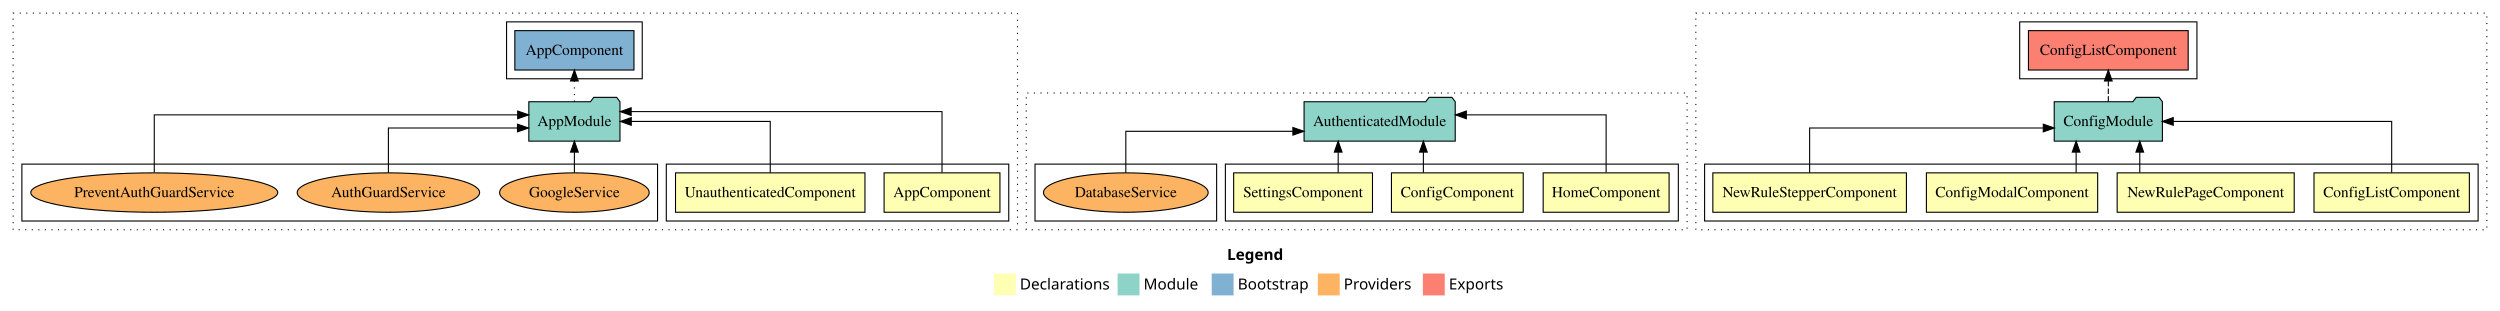
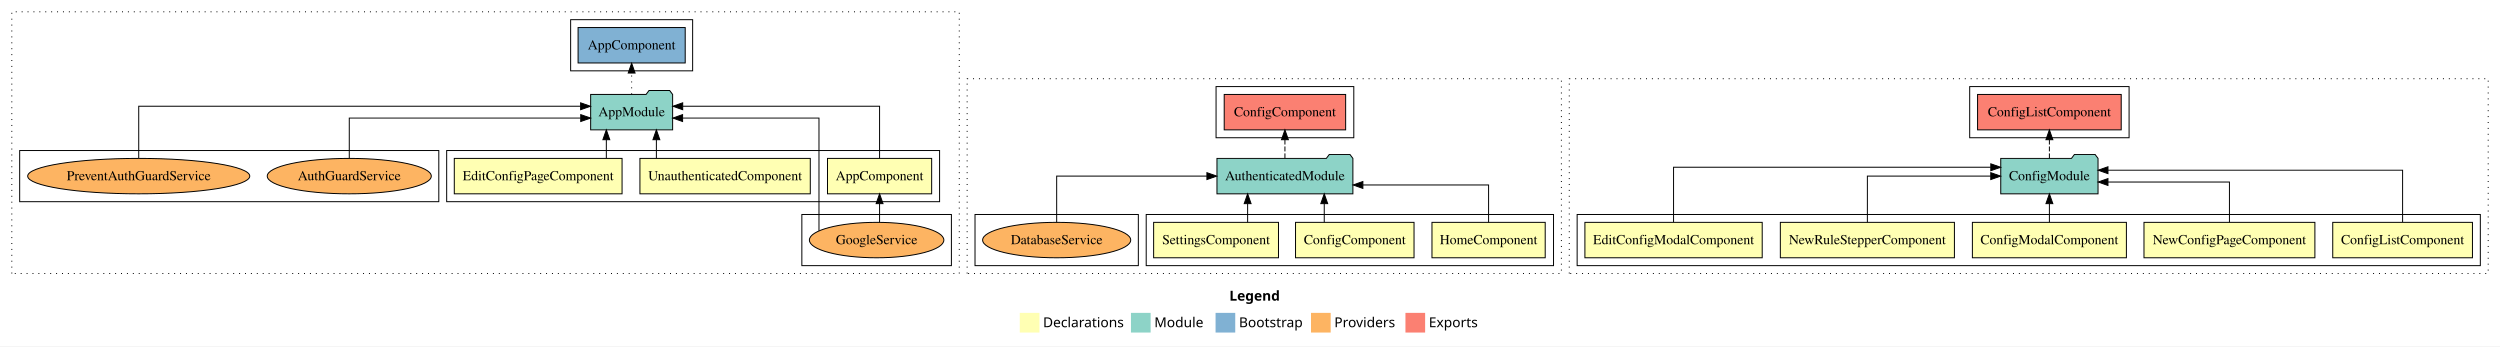
- <svg xmlns="http://www.w3.org/2000/svg" width="2285pt" height="284pt" viewBox="0.00 0.00 2285.00 284.00">
-   <g id="graph0" class="graph" transform="scale(1 1) rotate(0) translate(4 280)">
-     <polygon fill="#ffffff" stroke="transparent" points="-4,4 -4,-280 2281,-280 2281,4 -4,4" />
-     <text text-anchor="start" x="1117.509" y="-42.4" font-family="sans-serif" font-weight="bold" font-size="14.00" fill="#000000">Legend</text>
-     <polygon fill="#ffffb3" stroke="transparent" points="904.5,-10 904.5,-30 924.5,-30 924.5,-10 904.5,-10" />
-     <text text-anchor="start" x="928.129" y="-15.4" font-family="sans-serif" font-size="14.00" fill="#000000">  Declarations</text>
-     <polygon fill="#8dd3c7" stroke="transparent" points="1017.5,-10 1017.5,-30 1037.5,-30 1037.5,-10 1017.5,-10" />
-     <text text-anchor="start" x="1041.225" y="-15.4" font-family="sans-serif" font-size="14.00" fill="#000000">  Module</text>
-     <polygon fill="#80b1d3" stroke="transparent" points="1103.5,-10 1103.5,-30 1123.5,-30 1123.5,-10 1103.5,-10" />
-     <text text-anchor="start" x="1127.281" y="-15.4" font-family="sans-serif" font-size="14.00" fill="#000000">  Bootstrap</text>
-     <polygon fill="#fdb462" stroke="transparent" points="1200.5,-10 1200.5,-30 1220.5,-30 1220.5,-10 1200.5,-10" />
-     <text text-anchor="start" x="1224.173" y="-15.4" font-family="sans-serif" font-size="14.00" fill="#000000">  Providers</text>
-     <polygon fill="#fb8072" stroke="transparent" points="1296.5,-10 1296.5,-30 1316.5,-30 1316.5,-10 1296.5,-10" />
-     <text text-anchor="start" x="1320.226" y="-15.4" font-family="sans-serif" font-size="14.00" fill="#000000">  Exports</text>
+ <svg xmlns="http://www.w3.org/2000/svg" width="2541pt" height="352pt" viewBox="0.00 0.00 2541.00 352.00">
+   <g id="graph0" class="graph" transform="scale(1 1) rotate(0) translate(4 348)">
+     <polygon fill="#ffffff" stroke="transparent" points="-4,4 -4,-348 2537,-348 2537,4 -4,4" />
+     <text text-anchor="start" x="1245.509" y="-42.4" font-family="sans-serif" font-weight="bold" font-size="14.00" fill="#000000">Legend</text>
+     <polygon fill="#ffffb3" stroke="transparent" points="1032.5,-10 1032.5,-30 1052.5,-30 1052.5,-10 1032.5,-10" />
+     <text text-anchor="start" x="1056.129" y="-15.4" font-family="sans-serif" font-size="14.00" fill="#000000">  Declarations</text>
+     <polygon fill="#8dd3c7" stroke="transparent" points="1145.5,-10 1145.5,-30 1165.5,-30 1165.5,-10 1145.5,-10" />
+     <text text-anchor="start" x="1169.225" y="-15.4" font-family="sans-serif" font-size="14.00" fill="#000000">  Module</text>
+     <polygon fill="#80b1d3" stroke="transparent" points="1231.5,-10 1231.5,-30 1251.5,-30 1251.5,-10 1231.5,-10" />
+     <text text-anchor="start" x="1255.281" y="-15.4" font-family="sans-serif" font-size="14.00" fill="#000000">  Bootstrap</text>
+     <polygon fill="#fdb462" stroke="transparent" points="1328.5,-10 1328.5,-30 1348.5,-30 1348.5,-10 1328.5,-10" />
+     <text text-anchor="start" x="1352.173" y="-15.4" font-family="sans-serif" font-size="14.00" fill="#000000">  Providers</text>
+     <polygon fill="#fb8072" stroke="transparent" points="1424.5,-10 1424.5,-30 1444.5,-30 1444.5,-10 1424.5,-10" />
+     <text text-anchor="start" x="1448.226" y="-15.4" font-family="sans-serif" font-size="14.00" fill="#000000">  Exports</text>
    <g id="clust1" class="cluster">
-       <polygon fill="none" stroke="#000000" stroke-dasharray="1,5" points="8,-70 8,-268 926,-268 926,-70 8,-70" />
+       <polygon fill="none" stroke="#000000" stroke-dasharray="1,5" points="8,-70 8,-336 971,-336 971,-70 8,-70" />
    </g>
    <g id="clust2" class="cluster">
-       <polygon fill="none" stroke="#000000" points="605,-78 605,-130 918,-130 918,-78 605,-78" />
-     </g>
-     <g id="clust7" class="cluster">
-       <polygon fill="none" stroke="#000000" points="459,-208 459,-260 583,-260 583,-208 459,-208" />
+       <polygon fill="none" stroke="#000000" points="450,-143 450,-195 951,-195 951,-143 450,-143" />
+     </g>
+     <g id="clust3" class="cluster">
+       <polygon fill="none" stroke="#000000" points="811,-78 811,-130 963,-130 963,-78 811,-78" />
    </g>
    <g id="clust8" class="cluster">
-       <polygon fill="none" stroke="#000000" points="16,-78 16,-130 597,-130 597,-78 16,-78" />
+       <polygon fill="none" stroke="#000000" points="576,-276 576,-328 700,-328 700,-276 576,-276" />
    </g>
    <g id="clust9" class="cluster">
-       <polygon fill="none" stroke="#000000" stroke-dasharray="1,5" points="934,-70 934,-195 1538,-195 1538,-70 934,-70" />
+       <polygon fill="none" stroke="#000000" points="16,-143 16,-195 442,-195 442,-143 16,-143" />
    </g>
    <g id="clust10" class="cluster">
-       <polygon fill="none" stroke="#000000" points="1116,-78 1116,-130 1530,-130 1530,-78 1116,-78" />
-     </g>
-     <g id="clust17" class="cluster">
-       <polygon fill="none" stroke="#000000" points="942,-78 942,-130 1108,-130 1108,-78 942,-78" />
+       <polygon fill="none" stroke="#000000" stroke-dasharray="1,5" points="979,-70 979,-268 1583,-268 1583,-70 979,-70" />
+     </g>
+     <g id="clust11" class="cluster">
+       <polygon fill="none" stroke="#000000" points="1161,-78 1161,-130 1575,-130 1575,-78 1161,-78" />
+     </g>
+     <g id="clust16" class="cluster">
+       <polygon fill="none" stroke="#000000" points="1232,-208 1232,-260 1372,-260 1372,-208 1232,-208" />
    </g>
    <g id="clust18" class="cluster">
-       <polygon fill="none" stroke="#000000" stroke-dasharray="1,5" points="1546,-70 1546,-268 2269,-268 2269,-70 1546,-70" />
+       <polygon fill="none" stroke="#000000" points="987,-78 987,-130 1153,-130 1153,-78 987,-78" />
    </g>
    <g id="clust19" class="cluster">
-       <polygon fill="none" stroke="#000000" points="1554,-78 1554,-130 2261,-130 2261,-78 1554,-78" />
-     </g>
-     <g id="clust25" class="cluster">
-       <polygon fill="none" stroke="#000000" points="1842,-208 1842,-260 2004,-260 2004,-208 1842,-208" />
+       <polygon fill="none" stroke="#000000" stroke-dasharray="1,5" points="1591,-70 1591,-268 2525,-268 2525,-70 1591,-70" />
+     </g>
+     <g id="clust20" class="cluster">
+       <polygon fill="none" stroke="#000000" points="1599,-78 1599,-130 2517,-130 2517,-78 1599,-78" />
+     </g>
+     <g id="clust27" class="cluster">
+       <polygon fill="none" stroke="#000000" points="1998,-208 1998,-260 2160,-260 2160,-208 1998,-208" />
    </g>
    <g id="node1" class="node">
-       <polygon fill="#ffffb3" stroke="#000000" points="909.94,-122 804.06,-122 804.06,-86 909.94,-86 909.94,-122" />
-       <text text-anchor="middle" x="857" y="-99.8" font-family="Times,serif" font-size="14.00" fill="#000000">AppComponent</text>
+       <polygon fill="#ffffb3" stroke="#000000" points="942.94,-187 837.06,-187 837.06,-151 942.94,-151 942.94,-187" />
+       <text text-anchor="middle" x="890" y="-164.8" font-family="Times,serif" font-size="14.00" fill="#000000">AppComponent</text>
+     </g>
+     <g id="node4" class="node">
+       <polygon fill="#8dd3c7" stroke="#000000" points="679.657,-252 676.657,-256 655.657,-256 652.657,-252 596.343,-252 596.343,-216 679.657,-216 679.657,-252" />
+       <text text-anchor="middle" x="638" y="-229.8" font-family="Times,serif" font-size="14.00" fill="#000000">AppModule</text>
+     </g>
+     <g id="edge1" class="edge">
+       <path fill="none" stroke="#000000" d="M890,-187.284C890,-208.321 890,-240 890,-240 890,-240 689.896,-240 689.896,-240" />
+       <polygon fill="#000000" stroke="#000000" points="689.896,-236.5 679.896,-240 689.895,-243.5 689.896,-236.5" />
+     </g>
+     <g id="node2" class="node">
+       <polygon fill="#ffffb3" stroke="#000000" points="819.574,-187 646.426,-187 646.426,-151 819.574,-151 819.574,-187" />
+       <text text-anchor="middle" x="733" y="-164.8" font-family="Times,serif" font-size="14.00" fill="#000000">UnauthenticatedComponent</text>
+     </g>
+     <g id="edge3" class="edge">
+       <path fill="none" stroke="#000000" d="M663.145,-187.106C663.145,-187.106 663.145,-205.991 663.145,-205.991" />
+       <polygon fill="#000000" stroke="#000000" points="659.646,-205.991 663.145,-215.991 666.646,-205.991 659.646,-205.991" />
    </g>
    <g id="node3" class="node">
-       <polygon fill="#8dd3c7" stroke="#000000" points="562.657,-187 559.657,-191 538.657,-191 535.657,-187 479.343,-187 479.343,-151 562.657,-151 562.657,-187" />
-       <text text-anchor="middle" x="521" y="-164.8" font-family="Times,serif" font-size="14.00" fill="#000000">AppModule</text>
-     </g>
-     <g id="edge1" class="edge">
-       <path fill="none" stroke="#000000" d="M857,-122.292C857,-144.206 857,-178 857,-178 857,-178 572.875,-178 572.875,-178" />
-       <polygon fill="#000000" stroke="#000000" points="572.875,-174.5 562.875,-178 572.875,-181.5 572.875,-174.5" />
-     </g>
-     <g id="node2" class="node">
-       <polygon fill="#ffffb3" stroke="#000000" points="786.574,-122 613.426,-122 613.426,-86 786.574,-86 786.574,-122" />
-       <text text-anchor="middle" x="700" y="-99.8" font-family="Times,serif" font-size="14.00" fill="#000000">UnauthenticatedComponent</text>
+       <polygon fill="#ffffb3" stroke="#000000" points="628.266,-187 457.734,-187 457.734,-151 628.266,-151 628.266,-187" />
+       <text text-anchor="middle" x="543" y="-164.8" font-family="Times,serif" font-size="14.00" fill="#000000">EditConfigPageComponent</text>
+     </g>
+     <g id="edge4" class="edge">
+       <path fill="none" stroke="#000000" d="M612.277,-187.106C612.277,-187.106 612.277,-205.991 612.277,-205.991" />
+       <polygon fill="#000000" stroke="#000000" points="608.777,-205.991 612.277,-215.991 615.777,-205.991 608.777,-205.991" />
+     </g>
+     <g id="node6" class="node">
+       <polygon fill="#80b1d3" stroke="#000000" points="692.439,-320 583.561,-320 583.561,-284 692.439,-284 692.439,-320" />
+       <text text-anchor="middle" x="638" y="-297.8" font-family="Times,serif" font-size="14.00" fill="#000000">AppComponent </text>
+     </g>
+     <g id="edge5" class="edge">
+       <path fill="none" stroke="#000000" stroke-dasharray="1,5" d="M638,-252.223C638,-252.223 638,-273.727 638,-273.727" />
+       <polygon fill="#000000" stroke="#000000" points="634.5,-273.727 638,-283.727 641.5,-273.727 634.5,-273.727" />
+     </g>
+     <g id="node5" class="node">
+       <ellipse fill="#fdb462" stroke="#000000" cx="887" cy="-104" rx="68.338" ry="18" />
+       <text text-anchor="middle" x="887" y="-99.8" font-family="Times,serif" font-size="14.00" fill="#000000">GoogleService</text>
    </g>
    <g id="edge2" class="edge">
-       <path fill="none" stroke="#000000" d="M700,-122.106C700,-141.339 700,-169 700,-169 700,-169 572.967,-169 572.967,-169" />
-       <polygon fill="#000000" stroke="#000000" points="572.968,-165.5 562.967,-169 572.967,-172.5 572.968,-165.5" />
-     </g>
-     <g id="node4" class="node">
-       <polygon fill="#80b1d3" stroke="#000000" points="575.439,-252 466.561,-252 466.561,-216 575.439,-216 575.439,-252" />
-       <text text-anchor="middle" x="521" y="-229.8" font-family="Times,serif" font-size="14.00" fill="#000000">AppComponent </text>
-     </g>
-     <g id="edge3" class="edge">
-       <path fill="none" stroke="#000000" stroke-dasharray="1,5" d="M521,-187.106C521,-187.106 521,-205.991 521,-205.991" />
-       <polygon fill="#000000" stroke="#000000" points="517.5,-205.991 521,-215.991 524.5,-205.991 517.5,-205.991" />
-     </g>
-     <g id="node5" class="node">
-       <ellipse fill="#fdb462" stroke="#000000" cx="521" cy="-104" rx="68.338" ry="18" />
-       <text text-anchor="middle" x="521" y="-99.8" font-family="Times,serif" font-size="14.00" fill="#000000">GoogleService</text>
-     </g>
-     <g id="edge4" class="edge">
-       <path fill="none" stroke="#000000" d="M521,-122.106C521,-122.106 521,-140.991 521,-140.991" />
-       <polygon fill="#000000" stroke="#000000" points="517.5,-140.991 521,-150.991 524.5,-140.991 517.5,-140.991" />
-     </g>
-     <g id="node6" class="node">
-       <ellipse fill="#fdb462" stroke="#000000" cx="351" cy="-104" rx="83.367" ry="18" />
-       <text text-anchor="middle" x="351" y="-99.8" font-family="Times,serif" font-size="14.00" fill="#000000">AuthGuardService</text>
-     </g>
-     <g id="edge5" class="edge">
-       <path fill="none" stroke="#000000" d="M351,-122.022C351,-139.373 351,-163 351,-163 351,-163 468.978,-163 468.978,-163" />
-       <polygon fill="#000000" stroke="#000000" points="468.978,-166.5 478.978,-163 468.978,-159.5 468.978,-166.5" />
+       <path fill="none" stroke="#000000" d="M890,-122.106C890,-122.106 890,-140.991 890,-140.991" />
+       <polygon fill="#000000" stroke="#000000" points="886.5,-140.991 890,-150.991 893.5,-140.991 886.5,-140.991" />
+     </g>
+     <g id="edge6" class="edge">
+       <path fill="none" stroke="#000000" d="M828.409,-113.32C828.409,-142.158 828.409,-228 828.409,-228 828.409,-228 689.786,-228 689.786,-228" />
+       <polygon fill="#000000" stroke="#000000" points="689.786,-224.5 679.786,-228 689.786,-231.5 689.786,-224.5" />
    </g>
    <g id="node7" class="node">
-       <ellipse fill="#fdb462" stroke="#000000" cx="137" cy="-104" rx="112.862" ry="18" />
-       <text text-anchor="middle" x="137" y="-99.8" font-family="Times,serif" font-size="14.00" fill="#000000">PreventAuthGuardService</text>
-     </g>
-     <g id="edge6" class="edge">
-       <path fill="none" stroke="#000000" d="M137,-122.284C137,-143.321 137,-175 137,-175 137,-175 469.174,-175 469.174,-175" />
-       <polygon fill="#000000" stroke="#000000" points="469.174,-178.5 479.174,-175 469.174,-171.5 469.174,-178.5" />
+       <ellipse fill="#fdb462" stroke="#000000" cx="351" cy="-169" rx="83.367" ry="18" />
+       <text text-anchor="middle" x="351" y="-164.8" font-family="Times,serif" font-size="14.00" fill="#000000">AuthGuardService</text>
+     </g>
+     <g id="edge7" class="edge">
+       <path fill="none" stroke="#000000" d="M351,-187.023C351,-204.373 351,-228 351,-228 351,-228 586.268,-228 586.268,-228" />
+       <polygon fill="#000000" stroke="#000000" points="586.268,-231.5 596.268,-228 586.268,-224.5 586.268,-231.5" />
    </g>
    <g id="node8" class="node">
-       <polygon fill="#ffffb3" stroke="#000000" points="1521.545,-122 1406.455,-122 1406.455,-86 1521.545,-86 1521.545,-122" />
-       <text text-anchor="middle" x="1464" y="-99.8" font-family="Times,serif" font-size="14.00" fill="#000000">HomeComponent</text>
+       <ellipse fill="#fdb462" stroke="#000000" cx="137" cy="-169" rx="112.862" ry="18" />
+       <text text-anchor="middle" x="137" y="-164.8" font-family="Times,serif" font-size="14.00" fill="#000000">PreventAuthGuardService</text>
+     </g>
+     <g id="edge8" class="edge">
+       <path fill="none" stroke="#000000" d="M137,-187.284C137,-208.321 137,-240 137,-240 137,-240 586.147,-240 586.147,-240" />
+       <polygon fill="#000000" stroke="#000000" points="586.147,-243.5 596.147,-240 586.147,-236.5 586.147,-243.5" />
+     </g>
+     <g id="node9" class="node">
+       <polygon fill="#ffffb3" stroke="#000000" points="1566.545,-122 1451.455,-122 1451.455,-86 1566.545,-86 1566.545,-122" />
+       <text text-anchor="middle" x="1509" y="-99.8" font-family="Times,serif" font-size="14.00" fill="#000000">HomeComponent</text>
+     </g>
+     <g id="node12" class="node">
+       <polygon fill="#8dd3c7" stroke="#000000" points="1371.077,-187 1368.077,-191 1347.077,-191 1344.077,-187 1232.923,-187 1232.923,-151 1371.077,-151 1371.077,-187" />
+       <text text-anchor="middle" x="1302" y="-164.8" font-family="Times,serif" font-size="14.00" fill="#000000">AuthenticatedModule</text>
+     </g>
+     <g id="edge9" class="edge">
+       <path fill="none" stroke="#000000" d="M1509,-122.027C1509,-138.398 1509,-160 1509,-160 1509,-160 1381.216,-160 1381.216,-160" />
+       <polygon fill="#000000" stroke="#000000" points="1381.216,-156.5 1371.216,-160 1381.216,-163.5 1381.216,-156.5" />
+     </g>
+     <g id="node10" class="node">
+       <polygon fill="#ffffb3" stroke="#000000" points="1433.22,-122 1312.78,-122 1312.78,-86 1433.22,-86 1433.22,-122" />
+       <text text-anchor="middle" x="1373" y="-99.8" font-family="Times,serif" font-size="14.00" fill="#000000">ConfigComponent</text>
+     </g>
+     <g id="edge10" class="edge">
+       <path fill="none" stroke="#000000" d="M1341.964,-122.106C1341.964,-122.106 1341.964,-140.991 1341.964,-140.991" />
+       <polygon fill="#000000" stroke="#000000" points="1338.464,-140.991 1341.964,-150.991 1345.464,-140.991 1338.464,-140.991" />
    </g>
    <g id="node11" class="node">
-       <polygon fill="#8dd3c7" stroke="#000000" points="1326.077,-187 1323.077,-191 1302.077,-191 1299.077,-187 1187.923,-187 1187.923,-151 1326.077,-151 1326.077,-187" />
-       <text text-anchor="middle" x="1257" y="-164.8" font-family="Times,serif" font-size="14.00" fill="#000000">AuthenticatedModule</text>
-     </g>
-     <g id="edge7" class="edge">
-       <path fill="none" stroke="#000000" d="M1464,-122.284C1464,-143.321 1464,-175 1464,-175 1464,-175 1336.216,-175 1336.216,-175" />
-       <polygon fill="#000000" stroke="#000000" points="1336.216,-171.5 1326.216,-175 1336.216,-178.5 1336.216,-171.5" />
-     </g>
-     <g id="node9" class="node">
-       <polygon fill="#ffffb3" stroke="#000000" points="1388.22,-122 1267.78,-122 1267.78,-86 1388.22,-86 1388.22,-122" />
-       <text text-anchor="middle" x="1328" y="-99.8" font-family="Times,serif" font-size="14.00" fill="#000000">ConfigComponent</text>
-     </g>
-     <g id="edge8" class="edge">
-       <path fill="none" stroke="#000000" d="M1296.964,-122.106C1296.964,-122.106 1296.964,-140.991 1296.964,-140.991" />
-       <polygon fill="#000000" stroke="#000000" points="1293.464,-140.991 1296.964,-150.991 1300.464,-140.991 1293.464,-140.991" />
-     </g>
-     <g id="node10" class="node">
-       <polygon fill="#ffffb3" stroke="#000000" points="1250.447,-122 1123.553,-122 1123.553,-86 1250.447,-86 1250.447,-122" />
-       <text text-anchor="middle" x="1187" y="-99.8" font-family="Times,serif" font-size="14.00" fill="#000000">SettingsComponent</text>
-     </g>
-     <g id="edge9" class="edge">
-       <path fill="none" stroke="#000000" d="M1219.092,-122.106C1219.092,-122.106 1219.092,-140.991 1219.092,-140.991" />
-       <polygon fill="#000000" stroke="#000000" points="1215.592,-140.991 1219.092,-150.991 1222.592,-140.991 1215.592,-140.991" />
-     </g>
-     <g id="node12" class="node">
-       <ellipse fill="#fdb462" stroke="#000000" cx="1025" cy="-104" rx="75.256" ry="18" />
-       <text text-anchor="middle" x="1025" y="-99.8" font-family="Times,serif" font-size="14.00" fill="#000000">DatabaseService</text>
-     </g>
-     <g id="edge10" class="edge">
-       <path fill="none" stroke="#000000" d="M1025,-122.027C1025,-138.398 1025,-160 1025,-160 1025,-160 1177.707,-160 1177.707,-160" />
-       <polygon fill="#000000" stroke="#000000" points="1177.707,-163.5 1187.707,-160 1177.707,-156.5 1177.707,-163.5" />
+       <polygon fill="#ffffb3" stroke="#000000" points="1295.447,-122 1168.553,-122 1168.553,-86 1295.447,-86 1295.447,-122" />
+       <text text-anchor="middle" x="1232" y="-99.8" font-family="Times,serif" font-size="14.00" fill="#000000">SettingsComponent</text>
+     </g>
+     <g id="edge11" class="edge">
+       <path fill="none" stroke="#000000" d="M1264.092,-122.106C1264.092,-122.106 1264.092,-140.991 1264.092,-140.991" />
+       <polygon fill="#000000" stroke="#000000" points="1260.592,-140.991 1264.092,-150.991 1267.592,-140.991 1260.592,-140.991" />
    </g>
    <g id="node13" class="node">
-       <polygon fill="#ffffb3" stroke="#000000" points="2252.999,-122 2111.001,-122 2111.001,-86 2252.999,-86 2252.999,-122" />
-       <text text-anchor="middle" x="2182" y="-99.8" font-family="Times,serif" font-size="14.00" fill="#000000">ConfigListComponent</text>
+       <polygon fill="#fb8072" stroke="#000000" points="1363.72,-252 1240.28,-252 1240.28,-216 1363.72,-216 1363.72,-252" />
+       <text text-anchor="middle" x="1302" y="-229.8" font-family="Times,serif" font-size="14.00" fill="#000000">ConfigComponent </text>
+     </g>
+     <g id="edge12" class="edge">
+       <path fill="none" stroke="#000000" stroke-dasharray="5,2" d="M1302,-187.106C1302,-187.106 1302,-205.991 1302,-205.991" />
+       <polygon fill="#000000" stroke="#000000" points="1298.5,-205.991 1302,-215.991 1305.5,-205.991 1298.5,-205.991" />
+     </g>
+     <g id="node14" class="node">
+       <ellipse fill="#fdb462" stroke="#000000" cx="1070" cy="-104" rx="75.256" ry="18" />
+       <text text-anchor="middle" x="1070" y="-99.8" font-family="Times,serif" font-size="14.00" fill="#000000">DatabaseService</text>
+     </g>
+     <g id="edge13" class="edge">
+       <path fill="none" stroke="#000000" d="M1070,-122.106C1070,-141.339 1070,-169 1070,-169 1070,-169 1222.707,-169 1222.707,-169" />
+       <polygon fill="#000000" stroke="#000000" points="1222.707,-172.5 1232.707,-169 1222.707,-165.5 1222.707,-172.5" />
+     </g>
+     <g id="node15" class="node">
+       <polygon fill="#ffffb3" stroke="#000000" points="2508.999,-122 2367.001,-122 2367.001,-86 2508.999,-86 2508.999,-122" />
+       <text text-anchor="middle" x="2438" y="-99.8" font-family="Times,serif" font-size="14.00" fill="#000000">ConfigListComponent</text>
+     </g>
+     <g id="node20" class="node">
+       <polygon fill="#8dd3c7" stroke="#000000" points="2128.439,-187 2125.439,-191 2104.439,-191 2101.439,-187 2029.561,-187 2029.561,-151 2128.439,-151 2128.439,-187" />
+       <text text-anchor="middle" x="2079" y="-164.8" font-family="Times,serif" font-size="14.00" fill="#000000">ConfigModule</text>
+     </g>
+     <g id="edge14" class="edge">
+       <path fill="none" stroke="#000000" d="M2438,-122.284C2438,-143.321 2438,-175 2438,-175 2438,-175 2138.541,-175 2138.541,-175" />
+       <polygon fill="#000000" stroke="#000000" points="2138.541,-171.5 2128.541,-175 2138.541,-178.5 2138.541,-171.5" />
+     </g>
+     <g id="node16" class="node">
+       <polygon fill="#ffffb3" stroke="#000000" points="2348.86,-122 2175.14,-122 2175.14,-86 2348.86,-86 2348.86,-122" />
+       <text text-anchor="middle" x="2262" y="-99.8" font-family="Times,serif" font-size="14.00" fill="#000000">NewConfigPageComponent</text>
+     </g>
+     <g id="edge15" class="edge">
+       <path fill="none" stroke="#000000" d="M2262,-122.022C2262,-139.373 2262,-163 2262,-163 2262,-163 2138.522,-163 2138.522,-163" />
+       <polygon fill="#000000" stroke="#000000" points="2138.523,-159.5 2128.522,-163 2138.522,-166.5 2138.523,-159.5" />
    </g>
    <g id="node17" class="node">
-       <polygon fill="#8dd3c7" stroke="#000000" points="1972.439,-187 1969.439,-191 1948.439,-191 1945.439,-187 1873.561,-187 1873.561,-151 1972.439,-151 1972.439,-187" />
-       <text text-anchor="middle" x="1923" y="-164.8" font-family="Times,serif" font-size="14.00" fill="#000000">ConfigModule</text>
-     </g>
-     <g id="edge11" class="edge">
-       <path fill="none" stroke="#000000" d="M2182,-122.106C2182,-141.339 2182,-169 2182,-169 2182,-169 1982.326,-169 1982.326,-169" />
-       <polygon fill="#000000" stroke="#000000" points="1982.326,-165.5 1972.326,-169 1982.325,-172.5 1982.326,-165.5" />
-     </g>
-     <g id="node14" class="node">
-       <polygon fill="#ffffb3" stroke="#000000" points="2092.914,-122 1931.086,-122 1931.086,-86 2092.914,-86 2092.914,-122" />
-       <text text-anchor="middle" x="2012" y="-99.8" font-family="Times,serif" font-size="14.00" fill="#000000">NewRulePageComponent</text>
-     </g>
-     <g id="edge12" class="edge">
-       <path fill="none" stroke="#000000" d="M1951.756,-122.106C1951.756,-122.106 1951.756,-140.991 1951.756,-140.991" />
-       <polygon fill="#000000" stroke="#000000" points="1948.256,-140.991 1951.756,-150.991 1955.256,-140.991 1948.256,-140.991" />
-     </g>
-     <g id="node15" class="node">
-       <polygon fill="#ffffb3" stroke="#000000" points="1913.27,-122 1756.73,-122 1756.73,-86 1913.27,-86 1913.27,-122" />
-       <text text-anchor="middle" x="1835" y="-99.8" font-family="Times,serif" font-size="14.00" fill="#000000">ConfigModalComponent</text>
-     </g>
-     <g id="edge13" class="edge">
-       <path fill="none" stroke="#000000" d="M1893.583,-122.106C1893.583,-122.106 1893.583,-140.991 1893.583,-140.991" />
-       <polygon fill="#000000" stroke="#000000" points="1890.083,-140.991 1893.583,-150.991 1897.083,-140.991 1890.083,-140.991" />
-     </g>
-     <g id="node16" class="node">
-       <polygon fill="#ffffb3" stroke="#000000" points="1738.465,-122 1561.535,-122 1561.535,-86 1738.465,-86 1738.465,-122" />
-       <text text-anchor="middle" x="1650" y="-99.8" font-family="Times,serif" font-size="14.00" fill="#000000">NewRuleStepperComponent</text>
-     </g>
-     <g id="edge14" class="edge">
-       <path fill="none" stroke="#000000" d="M1650,-122.022C1650,-139.373 1650,-163 1650,-163 1650,-163 1863.562,-163 1863.562,-163" />
-       <polygon fill="#000000" stroke="#000000" points="1863.562,-166.5 1873.562,-163 1863.562,-159.5 1863.562,-166.5" />
+       <polygon fill="#ffffb3" stroke="#000000" points="2157.27,-122 2000.73,-122 2000.73,-86 2157.27,-86 2157.27,-122" />
+       <text text-anchor="middle" x="2079" y="-99.8" font-family="Times,serif" font-size="14.00" fill="#000000">ConfigModalComponent</text>
+     </g>
+     <g id="edge16" class="edge">
+       <path fill="none" stroke="#000000" d="M2079,-122.106C2079,-122.106 2079,-140.991 2079,-140.991" />
+       <polygon fill="#000000" stroke="#000000" points="2075.5,-140.991 2079,-150.991 2082.5,-140.991 2075.5,-140.991" />
    </g>
    <g id="node18" class="node">
-       <polygon fill="#fb8072" stroke="#000000" points="1995.999,-252 1850.001,-252 1850.001,-216 1995.999,-216 1995.999,-252" />
-       <text text-anchor="middle" x="1923" y="-229.8" font-family="Times,serif" font-size="14.00" fill="#000000">ConfigListComponent </text>
-     </g>
-     <g id="edge15" class="edge">
-       <path fill="none" stroke="#000000" stroke-dasharray="5,2" d="M1923,-187.106C1923,-187.106 1923,-205.991 1923,-205.991" />
-       <polygon fill="#000000" stroke="#000000" points="1919.5,-205.991 1923,-215.991 1926.5,-205.991 1919.5,-205.991" />
+       <polygon fill="#ffffb3" stroke="#000000" points="1982.465,-122 1805.535,-122 1805.535,-86 1982.465,-86 1982.465,-122" />
+       <text text-anchor="middle" x="1894" y="-99.8" font-family="Times,serif" font-size="14.00" fill="#000000">NewRuleStepperComponent</text>
+     </g>
+     <g id="edge17" class="edge">
+       <path fill="none" stroke="#000000" d="M1894,-122.106C1894,-141.339 1894,-169 1894,-169 1894,-169 2019.423,-169 2019.423,-169" />
+       <polygon fill="#000000" stroke="#000000" points="2019.423,-172.5 2029.423,-169 2019.423,-165.5 2019.423,-172.5" />
+     </g>
+     <g id="node19" class="node">
+       <polygon fill="#ffffb3" stroke="#000000" points="1787.104,-122 1606.896,-122 1606.896,-86 1787.104,-86 1787.104,-122" />
+       <text text-anchor="middle" x="1697" y="-99.8" font-family="Times,serif" font-size="14.00" fill="#000000">EditConfigModalComponent</text>
+     </g>
+     <g id="edge18" class="edge">
+       <path fill="none" stroke="#000000" d="M1697,-122.292C1697,-144.206 1697,-178 1697,-178 1697,-178 2019.452,-178 2019.452,-178" />
+       <polygon fill="#000000" stroke="#000000" points="2019.452,-181.5 2029.452,-178 2019.452,-174.5 2019.452,-181.5" />
+     </g>
+     <g id="node21" class="node">
+       <polygon fill="#fb8072" stroke="#000000" points="2151.999,-252 2006.001,-252 2006.001,-216 2151.999,-216 2151.999,-252" />
+       <text text-anchor="middle" x="2079" y="-229.8" font-family="Times,serif" font-size="14.00" fill="#000000">ConfigListComponent </text>
+     </g>
+     <g id="edge19" class="edge">
+       <path fill="none" stroke="#000000" stroke-dasharray="5,2" d="M2079,-187.106C2079,-187.106 2079,-205.991 2079,-205.991" />
+       <polygon fill="#000000" stroke="#000000" points="2075.5,-205.991 2079,-215.991 2082.5,-205.991 2075.5,-205.991" />
    </g>
  </g>
</svg>
